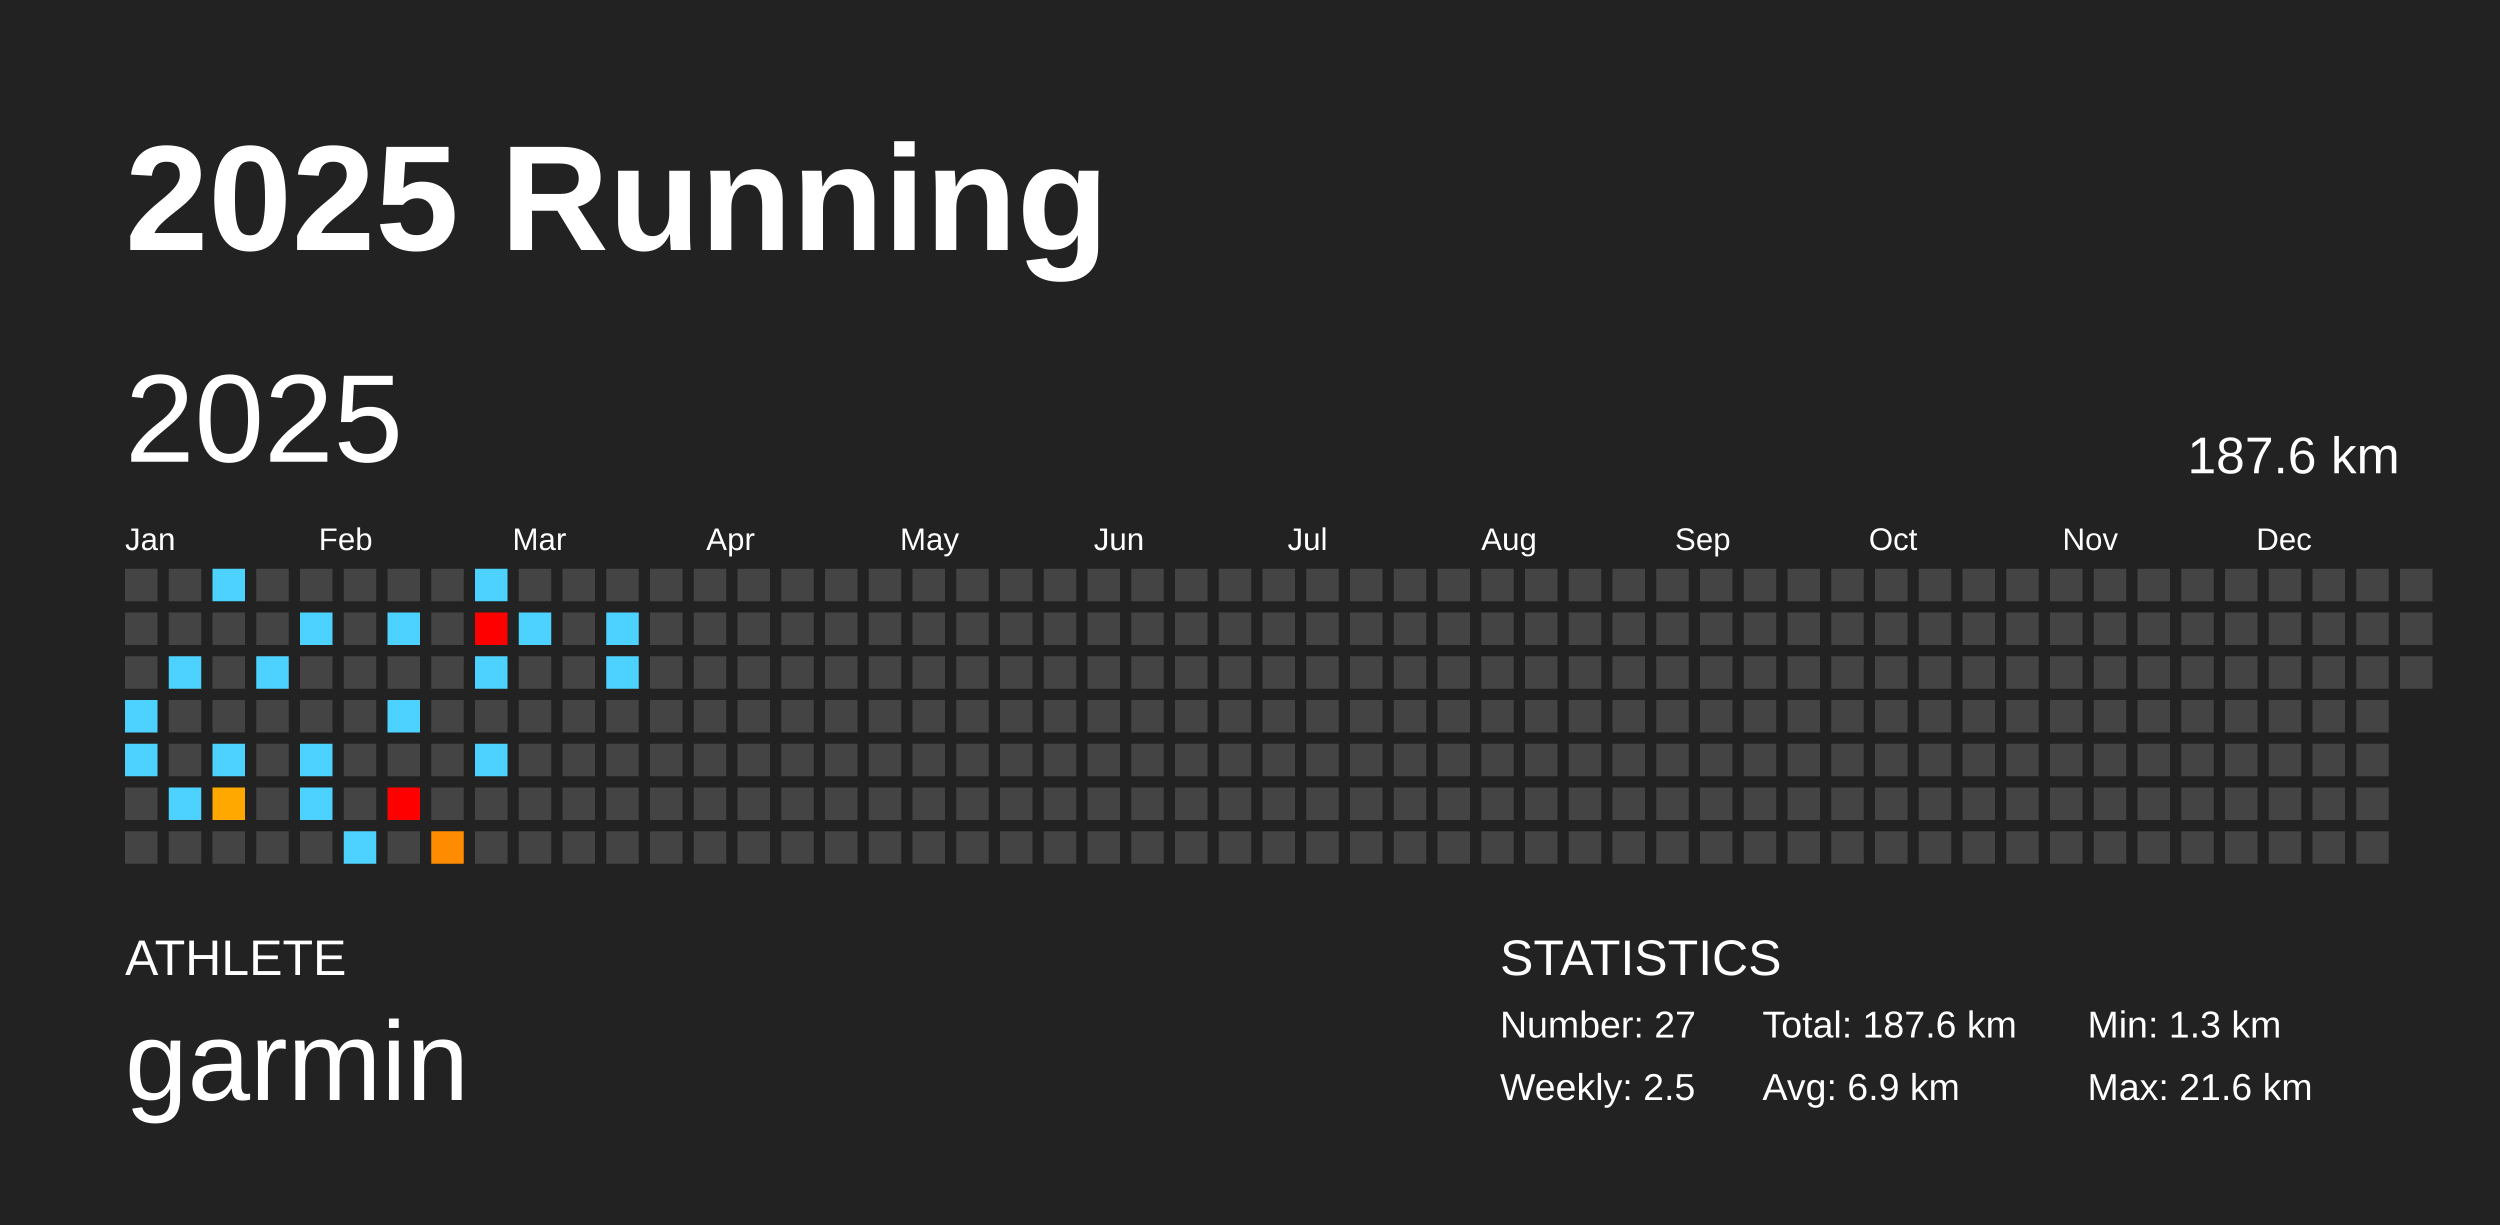
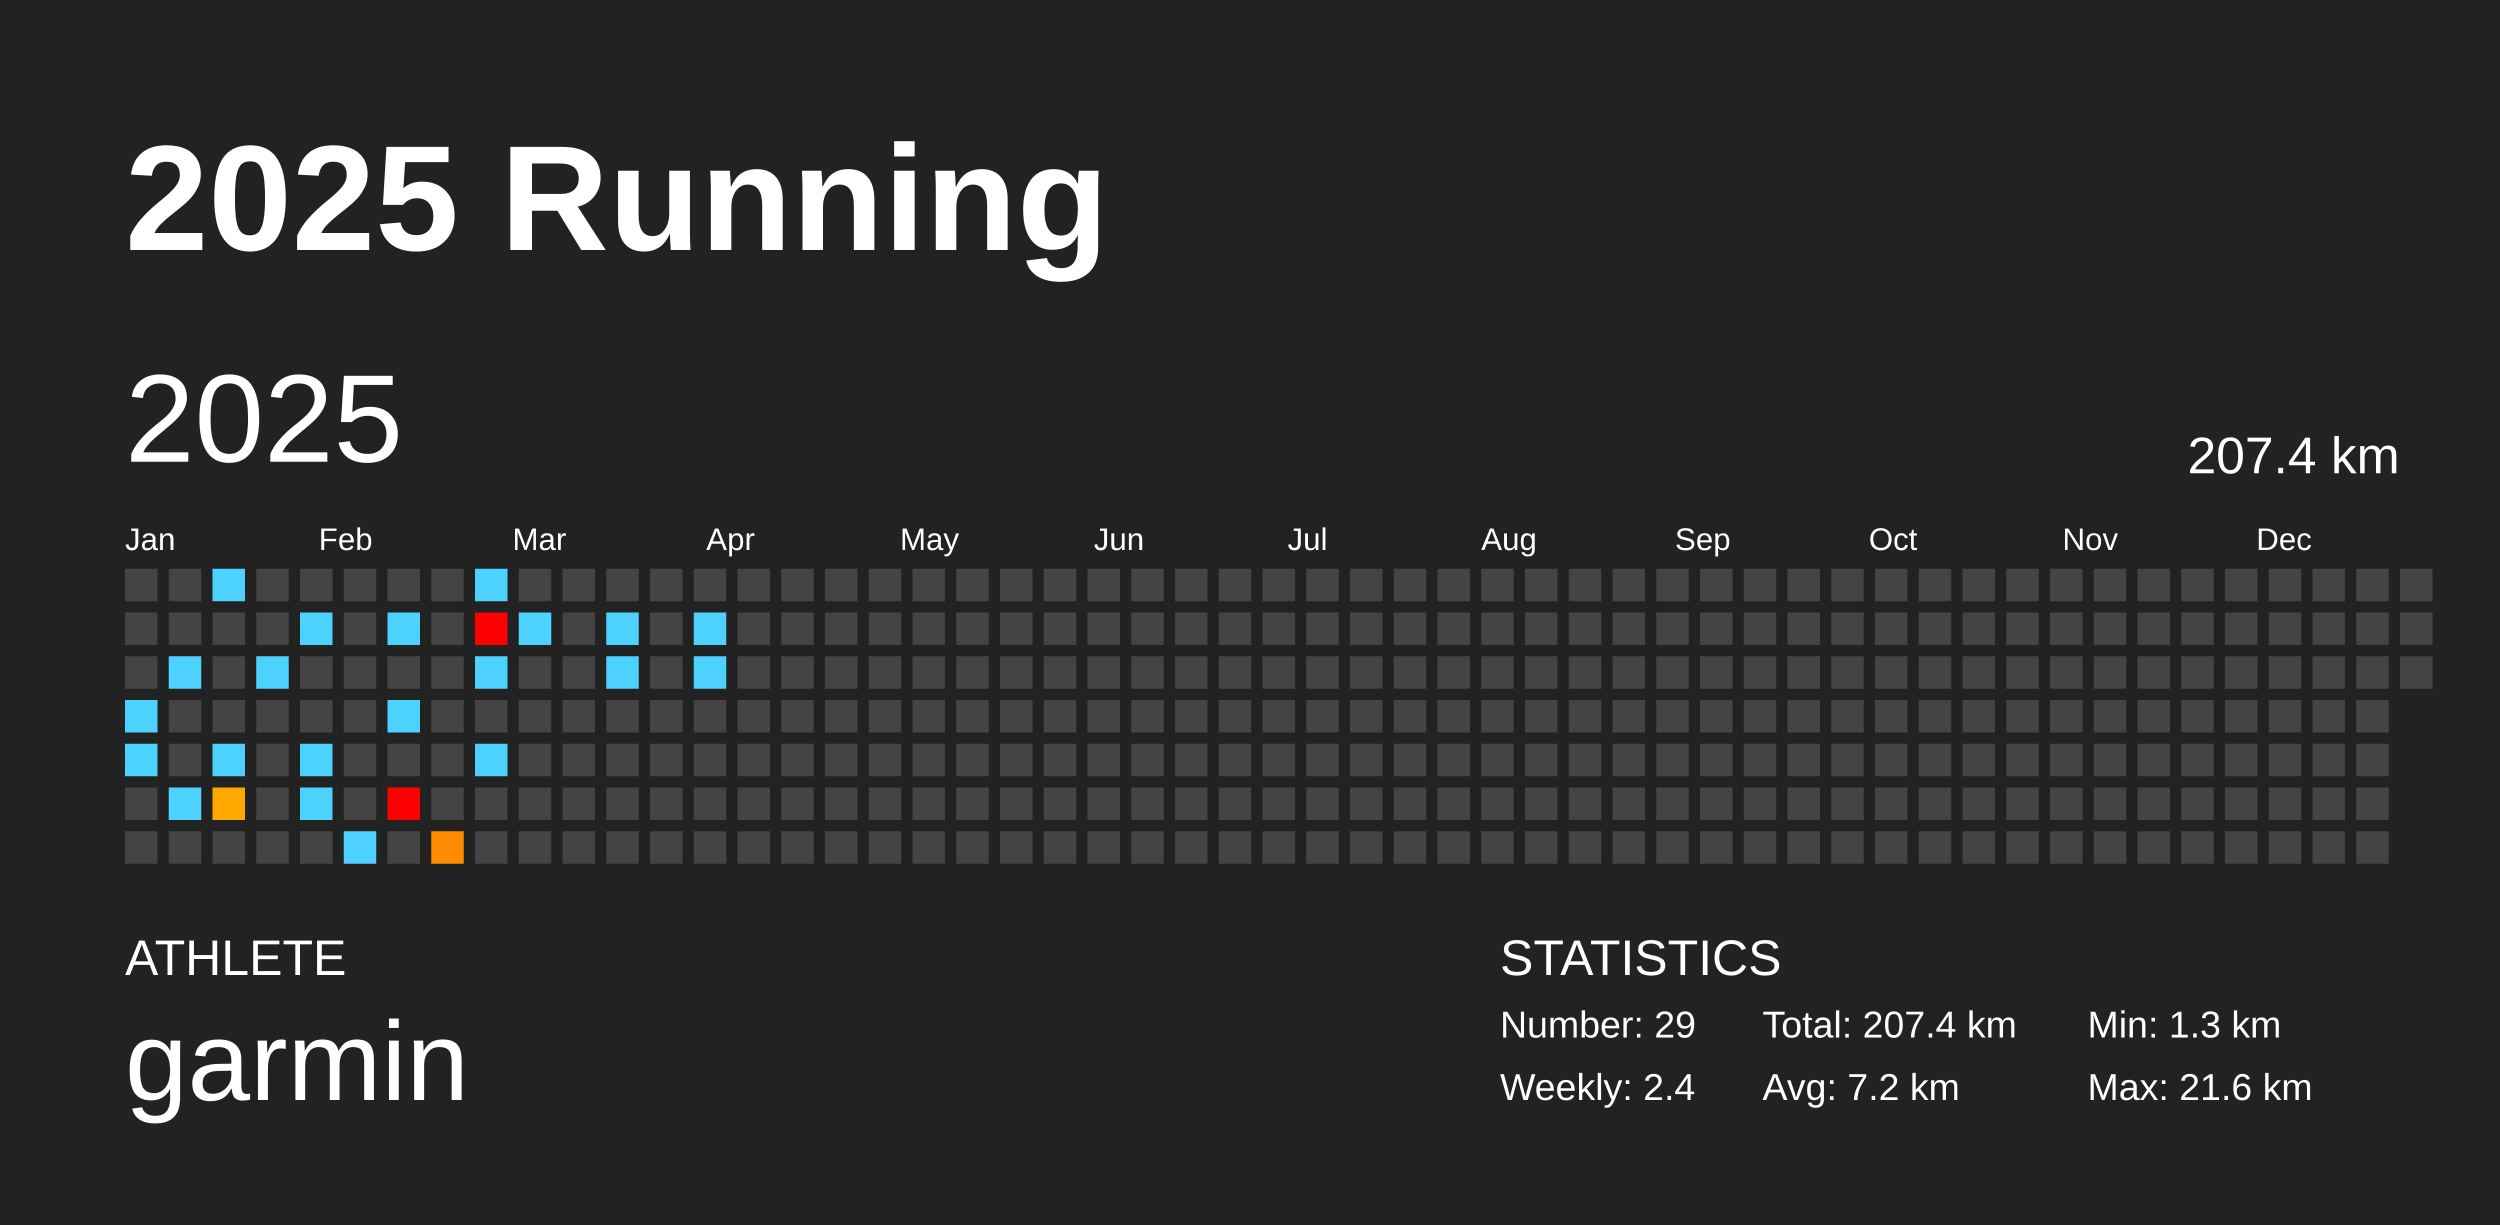
<svg xmlns="http://www.w3.org/2000/svg" baseProfile="full" height="98mm" version="1.1" viewBox="0,0,200,98" width="200mm">
  <defs />
  <rect fill="#222222" height="98" width="200" x="0" y="0" />
  <text fill="#FFFFFF" style="font-size:12px; font-family:Arial; font-weight:bold;" x="10" y="20">2025 Running</text>
  <text fill="#FFFFFF" style="font-size:4px; font-family:Arial" x="10" y="78">ATHLETE</text>
  <text fill="#FFFFFF" style="font-size:9px; font-family:Arial" x="10" y="88">garmin</text>
  <text fill="#FFFFFF" style="font-size:4px; font-family:Arial" x="120" y="78">STATISTICS</text>
-   <text fill="#FFFFFF" style="font-size:3px; font-family:Arial" x="120" y="83">Number: 27</text>
-   <text fill="#FFFFFF" style="font-size:3px; font-family:Arial" x="120" y="88">Weekly: 2.5</text>
-   <text fill="#FFFFFF" style="font-size:3px; font-family:Arial" x="141" y="83">Total: 187.6 km</text>
-   <text fill="#FFFFFF" style="font-size:3px; font-family:Arial" x="141" y="88">Avg: 6.9 km</text>
+   <text fill="#FFFFFF" style="font-size:3px; font-family:Arial" x="120" y="83">Number: 29</text>
+   <text fill="#FFFFFF" style="font-size:3px; font-family:Arial" x="120" y="88">Weekly: 2.4</text>
+   <text fill="#FFFFFF" style="font-size:3px; font-family:Arial" x="141" y="83">Total: 207.4 km</text>
+   <text fill="#FFFFFF" style="font-size:3px; font-family:Arial" x="141" y="88">Avg: 7.2 km</text>
  <text fill="#FFFFFF" style="font-size:3px; font-family:Arial" x="167" y="83">Min: 1.3 km</text>
  <text fill="#FFFFFF" style="font-size:3px; font-family:Arial" x="167" y="88">Max: 21.6 km</text>
  <text dominant-baseline="hanging" fill="#FFFFFF" style="font-size:10.0px; font-family:Arial;" x="10" y="30">2025</text>
-   <text dominant-baseline="hanging" fill="#FFFFFF" style="font-size:4.125px; font-family:Arial;" x="175" y="35">187.6 km</text>
+   <text dominant-baseline="hanging" fill="#FFFFFF" style="font-size:4.125px; font-family:Arial;" x="175" y="35">207.4 km</text>
  <text fill="#FFFFFF" style="font-size:2.5px; font-family:Arial" x="10.0" y="44">Jan</text>
  <text fill="#FFFFFF" style="font-size:2.5px; font-family:Arial" x="25.5" y="44">Feb</text>
  <text fill="#FFFFFF" style="font-size:2.5px; font-family:Arial" x="41.0" y="44">Mar</text>
  <text fill="#FFFFFF" style="font-size:2.5px; font-family:Arial" x="56.5" y="44">Apr</text>
  <text fill="#FFFFFF" style="font-size:2.5px; font-family:Arial" x="72.0" y="44">May</text>
  <text fill="#FFFFFF" style="font-size:2.5px; font-family:Arial" x="87.5" y="44">Jun</text>
  <text fill="#FFFFFF" style="font-size:2.5px; font-family:Arial" x="103.0" y="44">Jul</text>
  <text fill="#FFFFFF" style="font-size:2.5px; font-family:Arial" x="118.5" y="44">Aug</text>
  <text fill="#FFFFFF" style="font-size:2.5px; font-family:Arial" x="134.0" y="44">Sep</text>
  <text fill="#FFFFFF" style="font-size:2.5px; font-family:Arial" x="149.5" y="44">Oct</text>
  <text fill="#FFFFFF" style="font-size:2.5px; font-family:Arial" x="165.0" y="44">Nov</text>
  <text fill="#FFFFFF" style="font-size:2.5px; font-family:Arial" x="180.5" y="44">Dec</text>
  <rect fill="#444444" height="2.6" width="2.6" x="10.0" y="45.5" />
  <rect fill="#444444" height="2.6" width="2.6" x="10.0" y="49.0" />
  <rect fill="#444444" height="2.6" width="2.6" x="10.0" y="52.5" />
  <rect fill="#4dd2ff" height="2.6" width="2.6" x="10.0" y="56.0" />
  <rect fill="#4dd2ff" height="2.6" width="2.6" x="10.0" y="59.5" />
  <rect fill="#444444" height="2.6" width="2.6" x="10.0" y="63.0" />
  <rect fill="#444444" height="2.6" width="2.6" x="10.0" y="66.5" />
  <rect fill="#444444" height="2.6" width="2.6" x="13.5" y="45.5" />
  <rect fill="#444444" height="2.6" width="2.6" x="13.5" y="49.0" />
  <rect fill="#4dd2ff" height="2.6" width="2.6" x="13.5" y="52.5" />
  <rect fill="#444444" height="2.6" width="2.6" x="13.5" y="56.0" />
  <rect fill="#444444" height="2.6" width="2.6" x="13.5" y="59.5" />
  <rect fill="#4dd2ff" height="2.6" width="2.6" x="13.5" y="63.0" />
  <rect fill="#444444" height="2.6" width="2.6" x="13.5" y="66.5" />
  <rect fill="#4dd2ff" height="2.6" width="2.6" x="17.0" y="45.5" />
  <rect fill="#444444" height="2.6" width="2.6" x="17.0" y="49.0" />
  <rect fill="#444444" height="2.6" width="2.6" x="17.0" y="52.5" />
  <rect fill="#444444" height="2.6" width="2.6" x="17.0" y="56.0" />
  <rect fill="#4dd2ff" height="2.6" width="2.6" x="17.0" y="59.5" />
  <rect fill="#ffa800" height="2.6" width="2.6" x="17.0" y="63.0" />
  <rect fill="#444444" height="2.6" width="2.6" x="17.0" y="66.5" />
  <rect fill="#444444" height="2.6" width="2.6" x="20.5" y="45.5" />
  <rect fill="#444444" height="2.6" width="2.6" x="20.5" y="49.0" />
  <rect fill="#4dd2ff" height="2.6" width="2.6" x="20.5" y="52.5" />
  <rect fill="#444444" height="2.6" width="2.6" x="20.5" y="56.0" />
  <rect fill="#444444" height="2.6" width="2.6" x="20.5" y="59.5" />
  <rect fill="#444444" height="2.6" width="2.6" x="20.5" y="63.0" />
  <rect fill="#444444" height="2.6" width="2.6" x="20.5" y="66.5" />
  <rect fill="#444444" height="2.6" width="2.6" x="24.0" y="45.5" />
  <rect fill="#4dd2ff" height="2.6" width="2.6" x="24.0" y="49.0" />
  <rect fill="#444444" height="2.6" width="2.6" x="24.0" y="52.5" />
  <rect fill="#444444" height="2.6" width="2.6" x="24.0" y="56.0" />
  <rect fill="#4dd2ff" height="2.6" width="2.6" x="24.0" y="59.5" />
  <rect fill="#4dd2ff" height="2.6" width="2.6" x="24.0" y="63.0" />
  <rect fill="#444444" height="2.6" width="2.6" x="24.0" y="66.5" />
  <rect fill="#444444" height="2.6" width="2.6" x="27.5" y="45.5" />
  <rect fill="#444444" height="2.6" width="2.6" x="27.5" y="49.0" />
  <rect fill="#444444" height="2.6" width="2.6" x="27.5" y="52.5" />
  <rect fill="#444444" height="2.6" width="2.6" x="27.5" y="56.0" />
  <rect fill="#444444" height="2.6" width="2.6" x="27.5" y="59.5" />
  <rect fill="#444444" height="2.6" width="2.6" x="27.5" y="63.0" />
  <rect fill="#4dd2ff" height="2.6" width="2.6" x="27.5" y="66.5" />
  <rect fill="#444444" height="2.6" width="2.6" x="31.0" y="45.5" />
  <rect fill="#4dd2ff" height="2.6" width="2.6" x="31.0" y="49.0" />
  <rect fill="#444444" height="2.6" width="2.6" x="31.0" y="52.5" />
  <rect fill="#4dd2ff" height="2.6" width="2.6" x="31.0" y="56.0" />
  <rect fill="#444444" height="2.6" width="2.6" x="31.0" y="59.5" />
  <rect fill="red" height="2.6" width="2.6" x="31.0" y="63.0" />
  <rect fill="#444444" height="2.6" width="2.6" x="31.0" y="66.5" />
  <rect fill="#444444" height="2.6" width="2.6" x="34.5" y="45.5" />
  <rect fill="#444444" height="2.6" width="2.6" x="34.5" y="49.0" />
  <rect fill="#444444" height="2.6" width="2.6" x="34.5" y="52.5" />
  <rect fill="#444444" height="2.6" width="2.6" x="34.5" y="56.0" />
  <rect fill="#444444" height="2.6" width="2.6" x="34.5" y="59.5" />
  <rect fill="#444444" height="2.6" width="2.6" x="34.5" y="63.0" />
  <rect fill="#ff8c00" height="2.6" width="2.6" x="34.5" y="66.5" />
  <rect fill="#4dd2ff" height="2.6" width="2.6" x="38.0" y="45.5" />
  <rect fill="red" height="2.6" width="2.6" x="38.0" y="49.0" />
  <rect fill="#4dd2ff" height="2.6" width="2.6" x="38.0" y="52.5" />
  <rect fill="#444444" height="2.6" width="2.6" x="38.0" y="56.0" />
  <rect fill="#4dd2ff" height="2.6" width="2.6" x="38.0" y="59.5" />
  <rect fill="#444444" height="2.6" width="2.6" x="38.0" y="63.0" />
  <rect fill="#444444" height="2.6" width="2.6" x="38.0" y="66.5" />
  <rect fill="#444444" height="2.6" width="2.6" x="41.5" y="45.5" />
  <rect fill="#4dd2ff" height="2.6" width="2.6" x="41.5" y="49.0" />
  <rect fill="#444444" height="2.6" width="2.6" x="41.5" y="52.5" />
  <rect fill="#444444" height="2.6" width="2.6" x="41.5" y="56.0" />
  <rect fill="#444444" height="2.6" width="2.6" x="41.5" y="59.5" />
  <rect fill="#444444" height="2.6" width="2.6" x="41.5" y="63.0" />
  <rect fill="#444444" height="2.6" width="2.6" x="41.5" y="66.5" />
  <rect fill="#444444" height="2.6" width="2.6" x="45.0" y="45.5" />
  <rect fill="#444444" height="2.6" width="2.6" x="45.0" y="49.0" />
  <rect fill="#444444" height="2.6" width="2.6" x="45.0" y="52.5" />
  <rect fill="#444444" height="2.6" width="2.6" x="45.0" y="56.0" />
  <rect fill="#444444" height="2.6" width="2.6" x="45.0" y="59.5" />
  <rect fill="#444444" height="2.6" width="2.6" x="45.0" y="63.0" />
  <rect fill="#444444" height="2.6" width="2.6" x="45.0" y="66.5" />
  <rect fill="#444444" height="2.6" width="2.6" x="48.5" y="45.5" />
  <rect fill="#4dd2ff" height="2.6" width="2.6" x="48.5" y="49.0" />
  <rect fill="#4dd2ff" height="2.6" width="2.6" x="48.5" y="52.5" />
  <rect fill="#444444" height="2.6" width="2.6" x="48.5" y="56.0" />
  <rect fill="#444444" height="2.6" width="2.6" x="48.5" y="59.5" />
  <rect fill="#444444" height="2.6" width="2.6" x="48.5" y="63.0" />
  <rect fill="#444444" height="2.6" width="2.6" x="48.5" y="66.5" />
  <rect fill="#444444" height="2.6" width="2.6" x="52.0" y="45.5" />
  <rect fill="#444444" height="2.6" width="2.6" x="52.0" y="49.0" />
  <rect fill="#444444" height="2.6" width="2.6" x="52.0" y="52.5" />
  <rect fill="#444444" height="2.6" width="2.6" x="52.0" y="56.0" />
  <rect fill="#444444" height="2.6" width="2.6" x="52.0" y="59.5" />
  <rect fill="#444444" height="2.6" width="2.6" x="52.0" y="63.0" />
  <rect fill="#444444" height="2.6" width="2.6" x="52.0" y="66.5" />
  <rect fill="#444444" height="2.6" width="2.6" x="55.5" y="45.5" />
-   <rect fill="#444444" height="2.6" width="2.6" x="55.5" y="49.0" />
-   <rect fill="#444444" height="2.6" width="2.6" x="55.5" y="52.5" />
+   <rect fill="#4dd2ff" height="2.6" width="2.6" x="55.5" y="49.0" />
+   <rect fill="#4dd2ff" height="2.6" width="2.6" x="55.5" y="52.5" />
  <rect fill="#444444" height="2.6" width="2.6" x="55.5" y="56.0" />
  <rect fill="#444444" height="2.6" width="2.6" x="55.5" y="59.5" />
  <rect fill="#444444" height="2.6" width="2.6" x="55.5" y="63.0" />
  <rect fill="#444444" height="2.6" width="2.6" x="55.5" y="66.5" />
  <rect fill="#444444" height="2.6" width="2.6" x="59.0" y="45.5" />
  <rect fill="#444444" height="2.6" width="2.6" x="59.0" y="49.0" />
  <rect fill="#444444" height="2.6" width="2.6" x="59.0" y="52.5" />
  <rect fill="#444444" height="2.6" width="2.6" x="59.0" y="56.0" />
  <rect fill="#444444" height="2.6" width="2.6" x="59.0" y="59.5" />
  <rect fill="#444444" height="2.6" width="2.6" x="59.0" y="63.0" />
  <rect fill="#444444" height="2.6" width="2.6" x="59.0" y="66.5" />
  <rect fill="#444444" height="2.6" width="2.6" x="62.5" y="45.5" />
  <rect fill="#444444" height="2.6" width="2.6" x="62.5" y="49.0" />
  <rect fill="#444444" height="2.6" width="2.6" x="62.5" y="52.5" />
  <rect fill="#444444" height="2.6" width="2.6" x="62.5" y="56.0" />
  <rect fill="#444444" height="2.6" width="2.6" x="62.5" y="59.5" />
  <rect fill="#444444" height="2.6" width="2.6" x="62.5" y="63.0" />
  <rect fill="#444444" height="2.6" width="2.6" x="62.5" y="66.5" />
  <rect fill="#444444" height="2.6" width="2.6" x="66.0" y="45.5" />
  <rect fill="#444444" height="2.6" width="2.6" x="66.0" y="49.0" />
  <rect fill="#444444" height="2.6" width="2.6" x="66.0" y="52.5" />
  <rect fill="#444444" height="2.6" width="2.6" x="66.0" y="56.0" />
  <rect fill="#444444" height="2.6" width="2.6" x="66.0" y="59.5" />
  <rect fill="#444444" height="2.6" width="2.6" x="66.0" y="63.0" />
  <rect fill="#444444" height="2.6" width="2.6" x="66.0" y="66.5" />
  <rect fill="#444444" height="2.6" width="2.6" x="69.5" y="45.5" />
  <rect fill="#444444" height="2.6" width="2.6" x="69.5" y="49.0" />
  <rect fill="#444444" height="2.6" width="2.6" x="69.5" y="52.5" />
  <rect fill="#444444" height="2.6" width="2.6" x="69.5" y="56.0" />
  <rect fill="#444444" height="2.6" width="2.6" x="69.5" y="59.5" />
  <rect fill="#444444" height="2.6" width="2.6" x="69.5" y="63.0" />
  <rect fill="#444444" height="2.6" width="2.6" x="69.5" y="66.5" />
  <rect fill="#444444" height="2.6" width="2.6" x="73.0" y="45.5" />
  <rect fill="#444444" height="2.6" width="2.6" x="73.0" y="49.0" />
  <rect fill="#444444" height="2.6" width="2.6" x="73.0" y="52.5" />
  <rect fill="#444444" height="2.6" width="2.6" x="73.0" y="56.0" />
  <rect fill="#444444" height="2.6" width="2.6" x="73.0" y="59.5" />
  <rect fill="#444444" height="2.6" width="2.6" x="73.0" y="63.0" />
  <rect fill="#444444" height="2.6" width="2.6" x="73.0" y="66.5" />
  <rect fill="#444444" height="2.6" width="2.6" x="76.5" y="45.5" />
  <rect fill="#444444" height="2.6" width="2.6" x="76.5" y="49.0" />
  <rect fill="#444444" height="2.6" width="2.6" x="76.5" y="52.5" />
  <rect fill="#444444" height="2.6" width="2.6" x="76.5" y="56.0" />
  <rect fill="#444444" height="2.6" width="2.6" x="76.5" y="59.5" />
  <rect fill="#444444" height="2.6" width="2.6" x="76.5" y="63.0" />
  <rect fill="#444444" height="2.6" width="2.6" x="76.5" y="66.5" />
  <rect fill="#444444" height="2.6" width="2.6" x="80.0" y="45.5" />
  <rect fill="#444444" height="2.6" width="2.6" x="80.0" y="49.0" />
  <rect fill="#444444" height="2.6" width="2.6" x="80.0" y="52.5" />
  <rect fill="#444444" height="2.6" width="2.6" x="80.0" y="56.0" />
  <rect fill="#444444" height="2.6" width="2.6" x="80.0" y="59.5" />
  <rect fill="#444444" height="2.6" width="2.6" x="80.0" y="63.0" />
  <rect fill="#444444" height="2.6" width="2.6" x="80.0" y="66.5" />
  <rect fill="#444444" height="2.6" width="2.6" x="83.5" y="45.5" />
  <rect fill="#444444" height="2.6" width="2.6" x="83.5" y="49.0" />
  <rect fill="#444444" height="2.6" width="2.6" x="83.5" y="52.5" />
  <rect fill="#444444" height="2.6" width="2.6" x="83.5" y="56.0" />
  <rect fill="#444444" height="2.6" width="2.6" x="83.5" y="59.5" />
  <rect fill="#444444" height="2.6" width="2.6" x="83.5" y="63.0" />
  <rect fill="#444444" height="2.6" width="2.6" x="83.5" y="66.5" />
  <rect fill="#444444" height="2.6" width="2.6" x="87.0" y="45.5" />
  <rect fill="#444444" height="2.6" width="2.6" x="87.0" y="49.0" />
  <rect fill="#444444" height="2.6" width="2.6" x="87.0" y="52.5" />
  <rect fill="#444444" height="2.6" width="2.6" x="87.0" y="56.0" />
  <rect fill="#444444" height="2.6" width="2.6" x="87.0" y="59.5" />
  <rect fill="#444444" height="2.6" width="2.6" x="87.0" y="63.0" />
  <rect fill="#444444" height="2.6" width="2.6" x="87.0" y="66.5" />
  <rect fill="#444444" height="2.6" width="2.6" x="90.5" y="45.5" />
  <rect fill="#444444" height="2.6" width="2.6" x="90.5" y="49.0" />
  <rect fill="#444444" height="2.6" width="2.6" x="90.5" y="52.5" />
  <rect fill="#444444" height="2.6" width="2.6" x="90.5" y="56.0" />
  <rect fill="#444444" height="2.6" width="2.6" x="90.5" y="59.5" />
  <rect fill="#444444" height="2.6" width="2.6" x="90.5" y="63.0" />
  <rect fill="#444444" height="2.6" width="2.6" x="90.5" y="66.5" />
  <rect fill="#444444" height="2.6" width="2.6" x="94.0" y="45.5" />
  <rect fill="#444444" height="2.6" width="2.6" x="94.0" y="49.0" />
  <rect fill="#444444" height="2.6" width="2.6" x="94.0" y="52.5" />
  <rect fill="#444444" height="2.6" width="2.6" x="94.0" y="56.0" />
  <rect fill="#444444" height="2.6" width="2.6" x="94.0" y="59.5" />
  <rect fill="#444444" height="2.6" width="2.6" x="94.0" y="63.0" />
  <rect fill="#444444" height="2.6" width="2.6" x="94.0" y="66.5" />
  <rect fill="#444444" height="2.6" width="2.6" x="97.5" y="45.5" />
  <rect fill="#444444" height="2.6" width="2.6" x="97.5" y="49.0" />
  <rect fill="#444444" height="2.6" width="2.6" x="97.5" y="52.5" />
  <rect fill="#444444" height="2.6" width="2.6" x="97.5" y="56.0" />
  <rect fill="#444444" height="2.6" width="2.6" x="97.5" y="59.5" />
  <rect fill="#444444" height="2.6" width="2.6" x="97.5" y="63.0" />
  <rect fill="#444444" height="2.6" width="2.6" x="97.5" y="66.5" />
  <rect fill="#444444" height="2.6" width="2.6" x="101.0" y="45.5" />
  <rect fill="#444444" height="2.6" width="2.6" x="101.0" y="49.0" />
  <rect fill="#444444" height="2.6" width="2.6" x="101.0" y="52.5" />
  <rect fill="#444444" height="2.6" width="2.6" x="101.0" y="56.0" />
  <rect fill="#444444" height="2.6" width="2.6" x="101.0" y="59.5" />
  <rect fill="#444444" height="2.6" width="2.6" x="101.0" y="63.0" />
  <rect fill="#444444" height="2.6" width="2.6" x="101.0" y="66.5" />
  <rect fill="#444444" height="2.6" width="2.6" x="104.5" y="45.5" />
  <rect fill="#444444" height="2.6" width="2.6" x="104.5" y="49.0" />
  <rect fill="#444444" height="2.6" width="2.6" x="104.5" y="52.5" />
  <rect fill="#444444" height="2.6" width="2.6" x="104.5" y="56.0" />
  <rect fill="#444444" height="2.6" width="2.6" x="104.5" y="59.5" />
  <rect fill="#444444" height="2.6" width="2.6" x="104.5" y="63.0" />
  <rect fill="#444444" height="2.6" width="2.6" x="104.5" y="66.5" />
  <rect fill="#444444" height="2.6" width="2.6" x="108.0" y="45.5" />
  <rect fill="#444444" height="2.6" width="2.6" x="108.0" y="49.0" />
  <rect fill="#444444" height="2.6" width="2.6" x="108.0" y="52.5" />
  <rect fill="#444444" height="2.6" width="2.6" x="108.0" y="56.0" />
  <rect fill="#444444" height="2.6" width="2.6" x="108.0" y="59.5" />
  <rect fill="#444444" height="2.6" width="2.6" x="108.0" y="63.0" />
  <rect fill="#444444" height="2.6" width="2.6" x="108.0" y="66.5" />
  <rect fill="#444444" height="2.6" width="2.6" x="111.5" y="45.5" />
  <rect fill="#444444" height="2.6" width="2.6" x="111.5" y="49.0" />
  <rect fill="#444444" height="2.6" width="2.6" x="111.5" y="52.5" />
  <rect fill="#444444" height="2.6" width="2.6" x="111.5" y="56.0" />
  <rect fill="#444444" height="2.6" width="2.6" x="111.5" y="59.5" />
  <rect fill="#444444" height="2.6" width="2.6" x="111.5" y="63.0" />
  <rect fill="#444444" height="2.6" width="2.6" x="111.5" y="66.5" />
  <rect fill="#444444" height="2.6" width="2.6" x="115.0" y="45.5" />
  <rect fill="#444444" height="2.6" width="2.6" x="115.0" y="49.0" />
  <rect fill="#444444" height="2.6" width="2.6" x="115.0" y="52.5" />
  <rect fill="#444444" height="2.6" width="2.6" x="115.0" y="56.0" />
  <rect fill="#444444" height="2.6" width="2.6" x="115.0" y="59.5" />
  <rect fill="#444444" height="2.6" width="2.6" x="115.0" y="63.0" />
  <rect fill="#444444" height="2.6" width="2.6" x="115.0" y="66.5" />
  <rect fill="#444444" height="2.6" width="2.6" x="118.5" y="45.5" />
  <rect fill="#444444" height="2.6" width="2.6" x="118.5" y="49.0" />
  <rect fill="#444444" height="2.6" width="2.6" x="118.5" y="52.5" />
  <rect fill="#444444" height="2.6" width="2.6" x="118.5" y="56.0" />
  <rect fill="#444444" height="2.6" width="2.6" x="118.5" y="59.5" />
  <rect fill="#444444" height="2.6" width="2.6" x="118.5" y="63.0" />
  <rect fill="#444444" height="2.6" width="2.6" x="118.5" y="66.5" />
  <rect fill="#444444" height="2.6" width="2.6" x="122.0" y="45.5" />
  <rect fill="#444444" height="2.6" width="2.6" x="122.0" y="49.0" />
  <rect fill="#444444" height="2.6" width="2.6" x="122.0" y="52.5" />
  <rect fill="#444444" height="2.6" width="2.6" x="122.0" y="56.0" />
  <rect fill="#444444" height="2.6" width="2.6" x="122.0" y="59.5" />
  <rect fill="#444444" height="2.6" width="2.6" x="122.0" y="63.0" />
  <rect fill="#444444" height="2.6" width="2.6" x="122.0" y="66.5" />
  <rect fill="#444444" height="2.6" width="2.6" x="125.5" y="45.5" />
  <rect fill="#444444" height="2.6" width="2.6" x="125.5" y="49.0" />
  <rect fill="#444444" height="2.6" width="2.6" x="125.5" y="52.5" />
  <rect fill="#444444" height="2.6" width="2.6" x="125.5" y="56.0" />
  <rect fill="#444444" height="2.6" width="2.6" x="125.5" y="59.5" />
  <rect fill="#444444" height="2.6" width="2.6" x="125.5" y="63.0" />
  <rect fill="#444444" height="2.6" width="2.6" x="125.5" y="66.5" />
  <rect fill="#444444" height="2.6" width="2.6" x="129.0" y="45.5" />
  <rect fill="#444444" height="2.6" width="2.6" x="129.0" y="49.0" />
  <rect fill="#444444" height="2.6" width="2.6" x="129.0" y="52.5" />
  <rect fill="#444444" height="2.6" width="2.6" x="129.0" y="56.0" />
  <rect fill="#444444" height="2.6" width="2.6" x="129.0" y="59.5" />
  <rect fill="#444444" height="2.6" width="2.6" x="129.0" y="63.0" />
  <rect fill="#444444" height="2.6" width="2.6" x="129.0" y="66.5" />
  <rect fill="#444444" height="2.6" width="2.6" x="132.5" y="45.5" />
  <rect fill="#444444" height="2.6" width="2.6" x="132.5" y="49.0" />
  <rect fill="#444444" height="2.6" width="2.6" x="132.5" y="52.5" />
  <rect fill="#444444" height="2.6" width="2.6" x="132.5" y="56.0" />
  <rect fill="#444444" height="2.6" width="2.6" x="132.5" y="59.5" />
  <rect fill="#444444" height="2.6" width="2.6" x="132.5" y="63.0" />
  <rect fill="#444444" height="2.6" width="2.6" x="132.5" y="66.5" />
  <rect fill="#444444" height="2.6" width="2.6" x="136.0" y="45.5" />
  <rect fill="#444444" height="2.6" width="2.6" x="136.0" y="49.0" />
  <rect fill="#444444" height="2.6" width="2.6" x="136.0" y="52.5" />
  <rect fill="#444444" height="2.6" width="2.6" x="136.0" y="56.0" />
  <rect fill="#444444" height="2.6" width="2.6" x="136.0" y="59.5" />
  <rect fill="#444444" height="2.6" width="2.6" x="136.0" y="63.0" />
  <rect fill="#444444" height="2.6" width="2.6" x="136.0" y="66.5" />
  <rect fill="#444444" height="2.6" width="2.6" x="139.5" y="45.5" />
  <rect fill="#444444" height="2.6" width="2.6" x="139.5" y="49.0" />
  <rect fill="#444444" height="2.6" width="2.6" x="139.5" y="52.5" />
  <rect fill="#444444" height="2.6" width="2.6" x="139.5" y="56.0" />
  <rect fill="#444444" height="2.6" width="2.6" x="139.5" y="59.5" />
  <rect fill="#444444" height="2.6" width="2.6" x="139.5" y="63.0" />
  <rect fill="#444444" height="2.6" width="2.6" x="139.5" y="66.5" />
  <rect fill="#444444" height="2.6" width="2.6" x="143.0" y="45.5" />
  <rect fill="#444444" height="2.6" width="2.6" x="143.0" y="49.0" />
  <rect fill="#444444" height="2.6" width="2.6" x="143.0" y="52.5" />
  <rect fill="#444444" height="2.6" width="2.6" x="143.0" y="56.0" />
  <rect fill="#444444" height="2.6" width="2.6" x="143.0" y="59.5" />
  <rect fill="#444444" height="2.6" width="2.6" x="143.0" y="63.0" />
  <rect fill="#444444" height="2.6" width="2.6" x="143.0" y="66.5" />
  <rect fill="#444444" height="2.6" width="2.6" x="146.5" y="45.5" />
  <rect fill="#444444" height="2.6" width="2.6" x="146.5" y="49.0" />
  <rect fill="#444444" height="2.6" width="2.6" x="146.5" y="52.5" />
  <rect fill="#444444" height="2.6" width="2.6" x="146.5" y="56.0" />
  <rect fill="#444444" height="2.6" width="2.6" x="146.5" y="59.5" />
  <rect fill="#444444" height="2.6" width="2.6" x="146.5" y="63.0" />
  <rect fill="#444444" height="2.6" width="2.6" x="146.5" y="66.5" />
  <rect fill="#444444" height="2.6" width="2.6" x="150.0" y="45.5" />
  <rect fill="#444444" height="2.6" width="2.6" x="150.0" y="49.0" />
  <rect fill="#444444" height="2.6" width="2.6" x="150.0" y="52.5" />
  <rect fill="#444444" height="2.6" width="2.6" x="150.0" y="56.0" />
  <rect fill="#444444" height="2.6" width="2.6" x="150.0" y="59.5" />
  <rect fill="#444444" height="2.6" width="2.6" x="150.0" y="63.0" />
  <rect fill="#444444" height="2.6" width="2.6" x="150.0" y="66.5" />
  <rect fill="#444444" height="2.6" width="2.6" x="153.5" y="45.5" />
  <rect fill="#444444" height="2.6" width="2.6" x="153.5" y="49.0" />
  <rect fill="#444444" height="2.6" width="2.6" x="153.5" y="52.5" />
  <rect fill="#444444" height="2.6" width="2.6" x="153.5" y="56.0" />
  <rect fill="#444444" height="2.6" width="2.6" x="153.5" y="59.5" />
  <rect fill="#444444" height="2.6" width="2.6" x="153.5" y="63.0" />
  <rect fill="#444444" height="2.6" width="2.6" x="153.5" y="66.5" />
  <rect fill="#444444" height="2.6" width="2.6" x="157.0" y="45.5" />
  <rect fill="#444444" height="2.6" width="2.6" x="157.0" y="49.0" />
  <rect fill="#444444" height="2.6" width="2.6" x="157.0" y="52.5" />
  <rect fill="#444444" height="2.6" width="2.6" x="157.0" y="56.0" />
  <rect fill="#444444" height="2.6" width="2.6" x="157.0" y="59.5" />
  <rect fill="#444444" height="2.6" width="2.6" x="157.0" y="63.0" />
  <rect fill="#444444" height="2.6" width="2.6" x="157.0" y="66.5" />
  <rect fill="#444444" height="2.6" width="2.6" x="160.5" y="45.5" />
  <rect fill="#444444" height="2.6" width="2.6" x="160.5" y="49.0" />
  <rect fill="#444444" height="2.6" width="2.6" x="160.5" y="52.5" />
  <rect fill="#444444" height="2.6" width="2.6" x="160.5" y="56.0" />
  <rect fill="#444444" height="2.6" width="2.6" x="160.5" y="59.5" />
  <rect fill="#444444" height="2.6" width="2.6" x="160.5" y="63.0" />
  <rect fill="#444444" height="2.6" width="2.6" x="160.5" y="66.5" />
  <rect fill="#444444" height="2.6" width="2.6" x="164.0" y="45.5" />
  <rect fill="#444444" height="2.6" width="2.6" x="164.0" y="49.0" />
  <rect fill="#444444" height="2.6" width="2.6" x="164.0" y="52.5" />
  <rect fill="#444444" height="2.6" width="2.6" x="164.0" y="56.0" />
  <rect fill="#444444" height="2.6" width="2.6" x="164.0" y="59.5" />
  <rect fill="#444444" height="2.6" width="2.6" x="164.0" y="63.0" />
  <rect fill="#444444" height="2.6" width="2.6" x="164.0" y="66.5" />
  <rect fill="#444444" height="2.6" width="2.6" x="167.5" y="45.5" />
  <rect fill="#444444" height="2.6" width="2.6" x="167.5" y="49.0" />
  <rect fill="#444444" height="2.6" width="2.6" x="167.5" y="52.5" />
  <rect fill="#444444" height="2.6" width="2.6" x="167.5" y="56.0" />
  <rect fill="#444444" height="2.6" width="2.6" x="167.5" y="59.5" />
  <rect fill="#444444" height="2.6" width="2.6" x="167.5" y="63.0" />
  <rect fill="#444444" height="2.6" width="2.6" x="167.5" y="66.5" />
  <rect fill="#444444" height="2.6" width="2.6" x="171.0" y="45.5" />
  <rect fill="#444444" height="2.6" width="2.6" x="171.0" y="49.0" />
  <rect fill="#444444" height="2.6" width="2.6" x="171.0" y="52.5" />
  <rect fill="#444444" height="2.6" width="2.6" x="171.0" y="56.0" />
  <rect fill="#444444" height="2.6" width="2.6" x="171.0" y="59.5" />
  <rect fill="#444444" height="2.6" width="2.6" x="171.0" y="63.0" />
  <rect fill="#444444" height="2.6" width="2.6" x="171.0" y="66.5" />
  <rect fill="#444444" height="2.6" width="2.6" x="174.5" y="45.5" />
  <rect fill="#444444" height="2.6" width="2.6" x="174.5" y="49.0" />
  <rect fill="#444444" height="2.6" width="2.6" x="174.5" y="52.5" />
  <rect fill="#444444" height="2.6" width="2.6" x="174.5" y="56.0" />
  <rect fill="#444444" height="2.6" width="2.6" x="174.5" y="59.5" />
  <rect fill="#444444" height="2.6" width="2.6" x="174.5" y="63.0" />
  <rect fill="#444444" height="2.6" width="2.6" x="174.5" y="66.5" />
  <rect fill="#444444" height="2.6" width="2.6" x="178.0" y="45.5" />
  <rect fill="#444444" height="2.6" width="2.6" x="178.0" y="49.0" />
  <rect fill="#444444" height="2.6" width="2.6" x="178.0" y="52.5" />
  <rect fill="#444444" height="2.6" width="2.6" x="178.0" y="56.0" />
  <rect fill="#444444" height="2.6" width="2.6" x="178.0" y="59.5" />
  <rect fill="#444444" height="2.6" width="2.6" x="178.0" y="63.0" />
  <rect fill="#444444" height="2.6" width="2.6" x="178.0" y="66.5" />
  <rect fill="#444444" height="2.6" width="2.6" x="181.5" y="45.5" />
  <rect fill="#444444" height="2.6" width="2.6" x="181.5" y="49.0" />
  <rect fill="#444444" height="2.6" width="2.6" x="181.5" y="52.5" />
  <rect fill="#444444" height="2.6" width="2.6" x="181.5" y="56.0" />
  <rect fill="#444444" height="2.6" width="2.6" x="181.5" y="59.5" />
  <rect fill="#444444" height="2.6" width="2.6" x="181.5" y="63.0" />
  <rect fill="#444444" height="2.6" width="2.6" x="181.5" y="66.5" />
  <rect fill="#444444" height="2.6" width="2.6" x="185.0" y="45.5" />
  <rect fill="#444444" height="2.6" width="2.6" x="185.0" y="49.0" />
  <rect fill="#444444" height="2.6" width="2.6" x="185.0" y="52.5" />
  <rect fill="#444444" height="2.6" width="2.6" x="185.0" y="56.0" />
  <rect fill="#444444" height="2.6" width="2.6" x="185.0" y="59.5" />
  <rect fill="#444444" height="2.6" width="2.6" x="185.0" y="63.0" />
  <rect fill="#444444" height="2.6" width="2.6" x="185.0" y="66.5" />
  <rect fill="#444444" height="2.6" width="2.6" x="188.5" y="45.5" />
  <rect fill="#444444" height="2.6" width="2.6" x="188.5" y="49.0" />
  <rect fill="#444444" height="2.6" width="2.6" x="188.5" y="52.5" />
  <rect fill="#444444" height="2.6" width="2.6" x="188.5" y="56.0" />
  <rect fill="#444444" height="2.6" width="2.6" x="188.5" y="59.5" />
  <rect fill="#444444" height="2.6" width="2.6" x="188.5" y="63.0" />
  <rect fill="#444444" height="2.6" width="2.6" x="188.5" y="66.5" />
  <rect fill="#444444" height="2.6" width="2.6" x="192.0" y="45.5" />
  <rect fill="#444444" height="2.6" width="2.6" x="192.0" y="49.0" />
  <rect fill="#444444" height="2.6" width="2.6" x="192.0" y="52.5" />
</svg>
